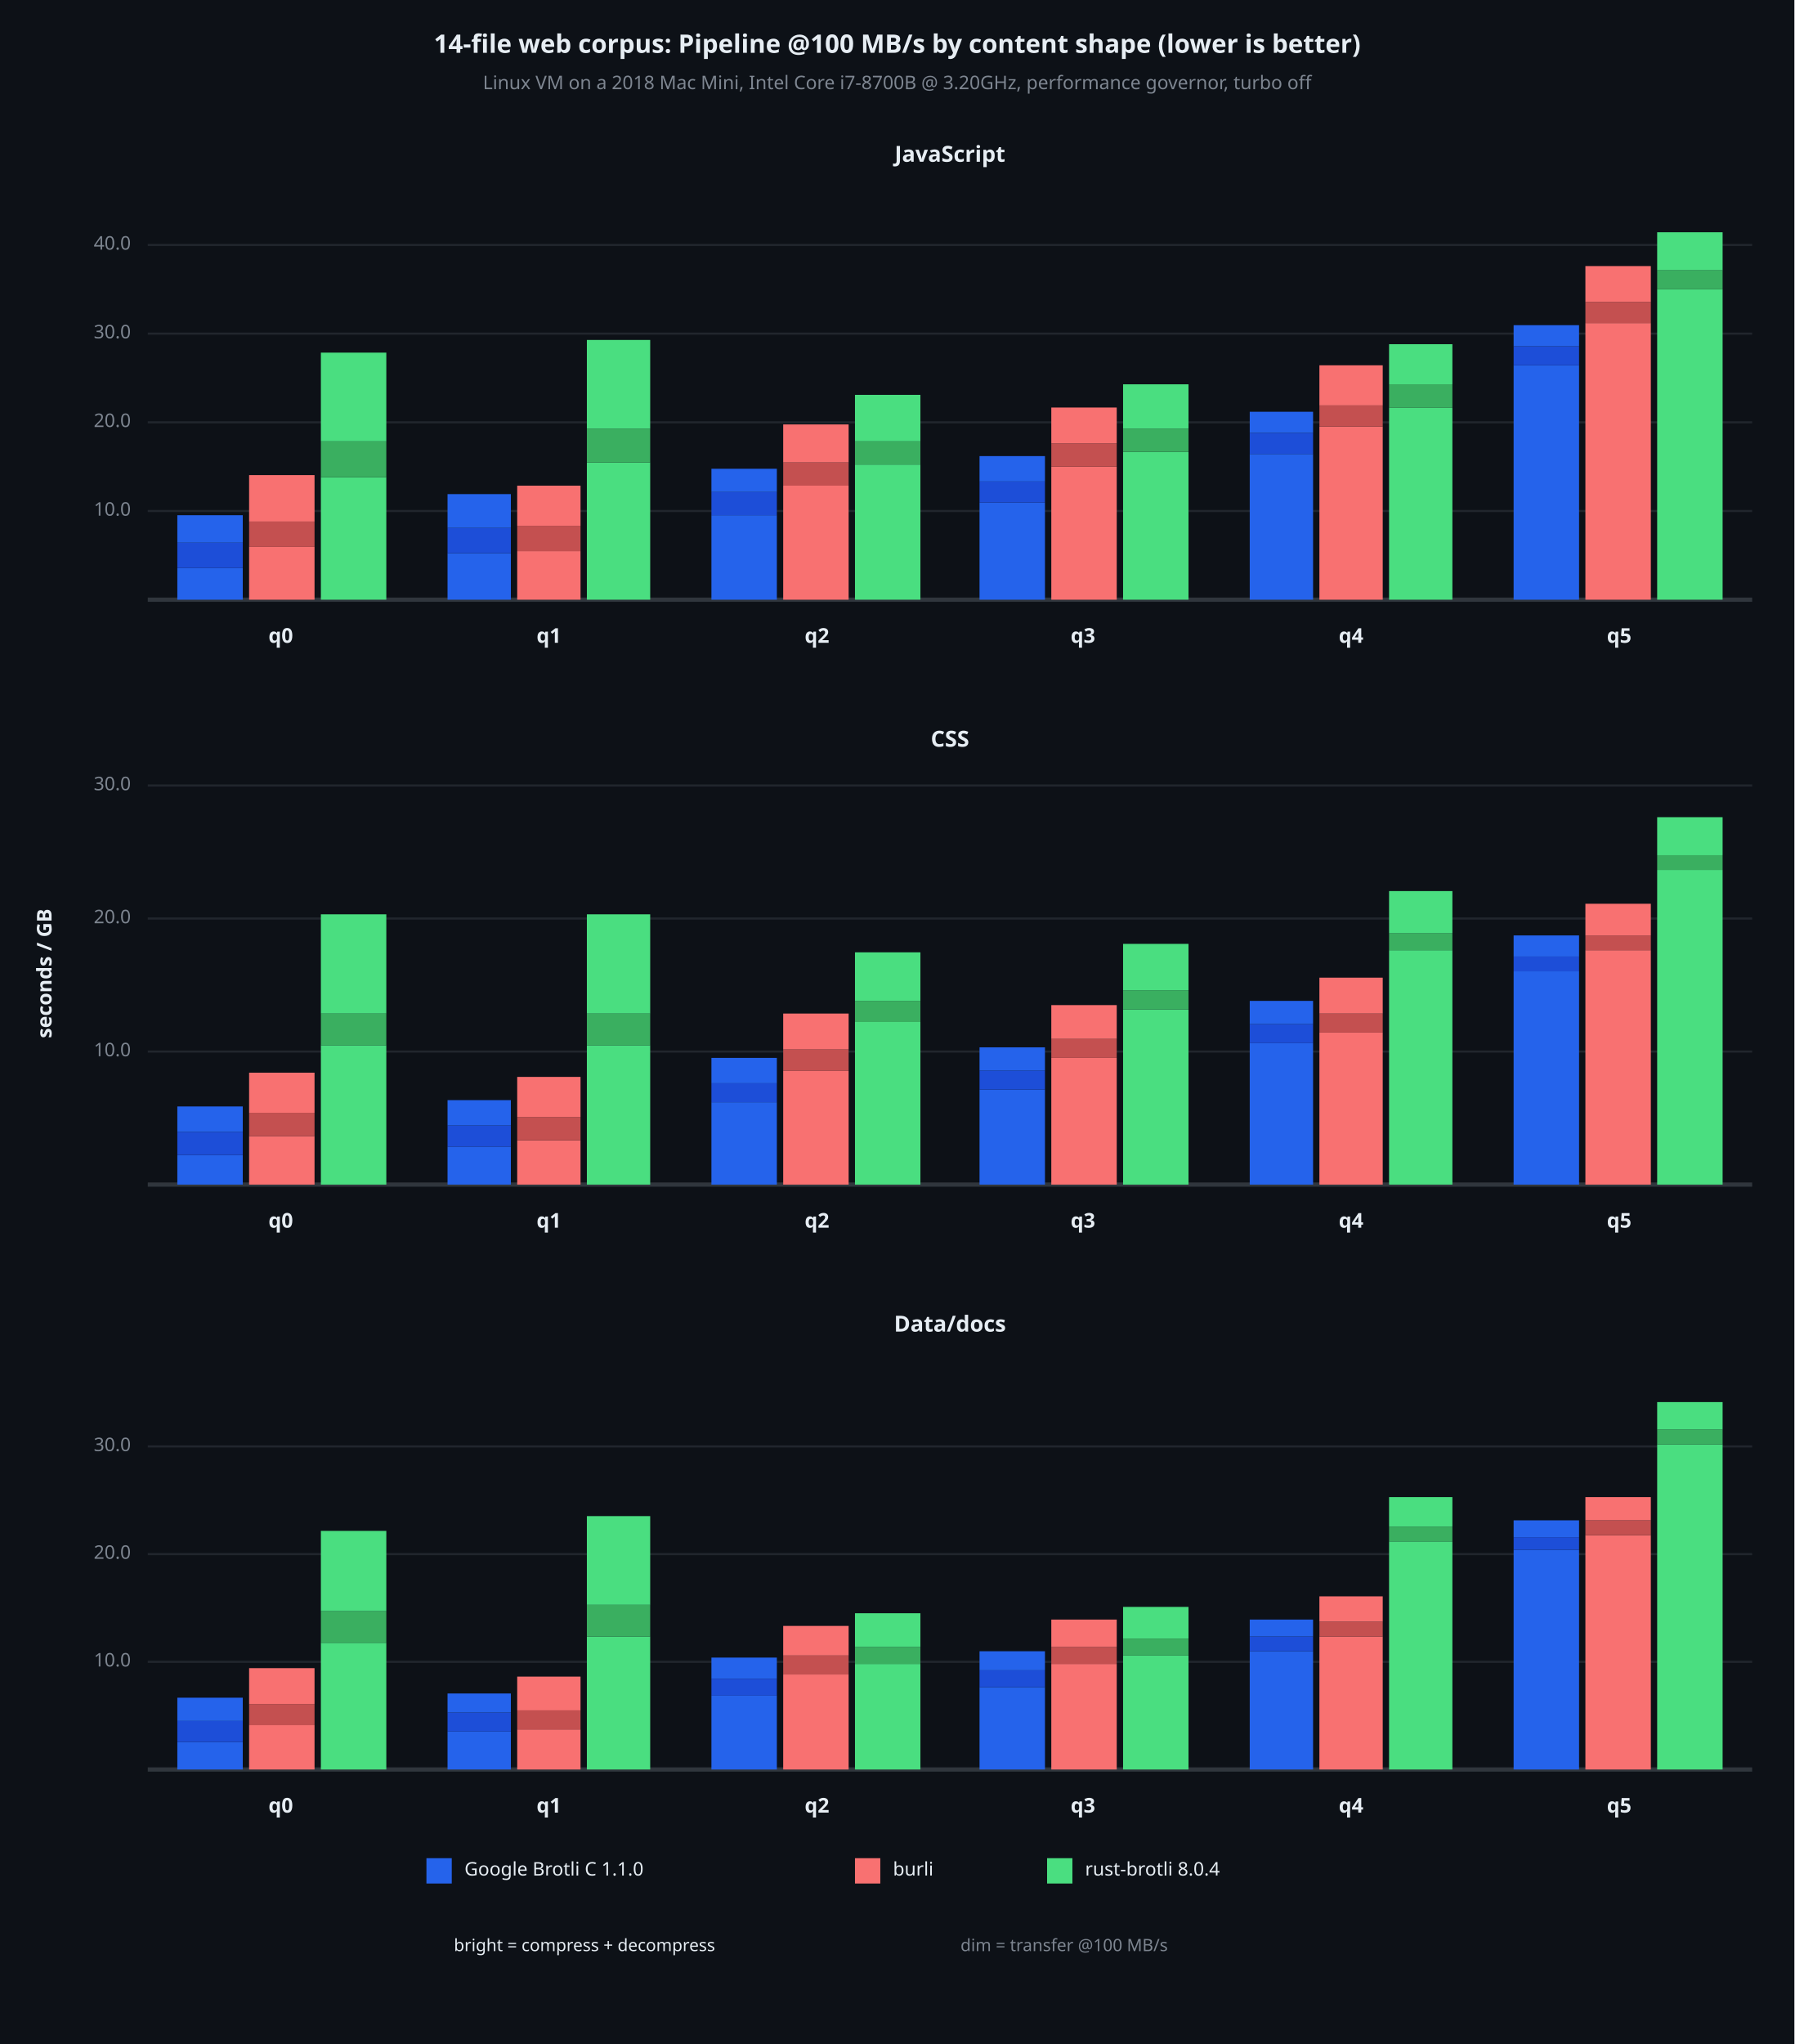
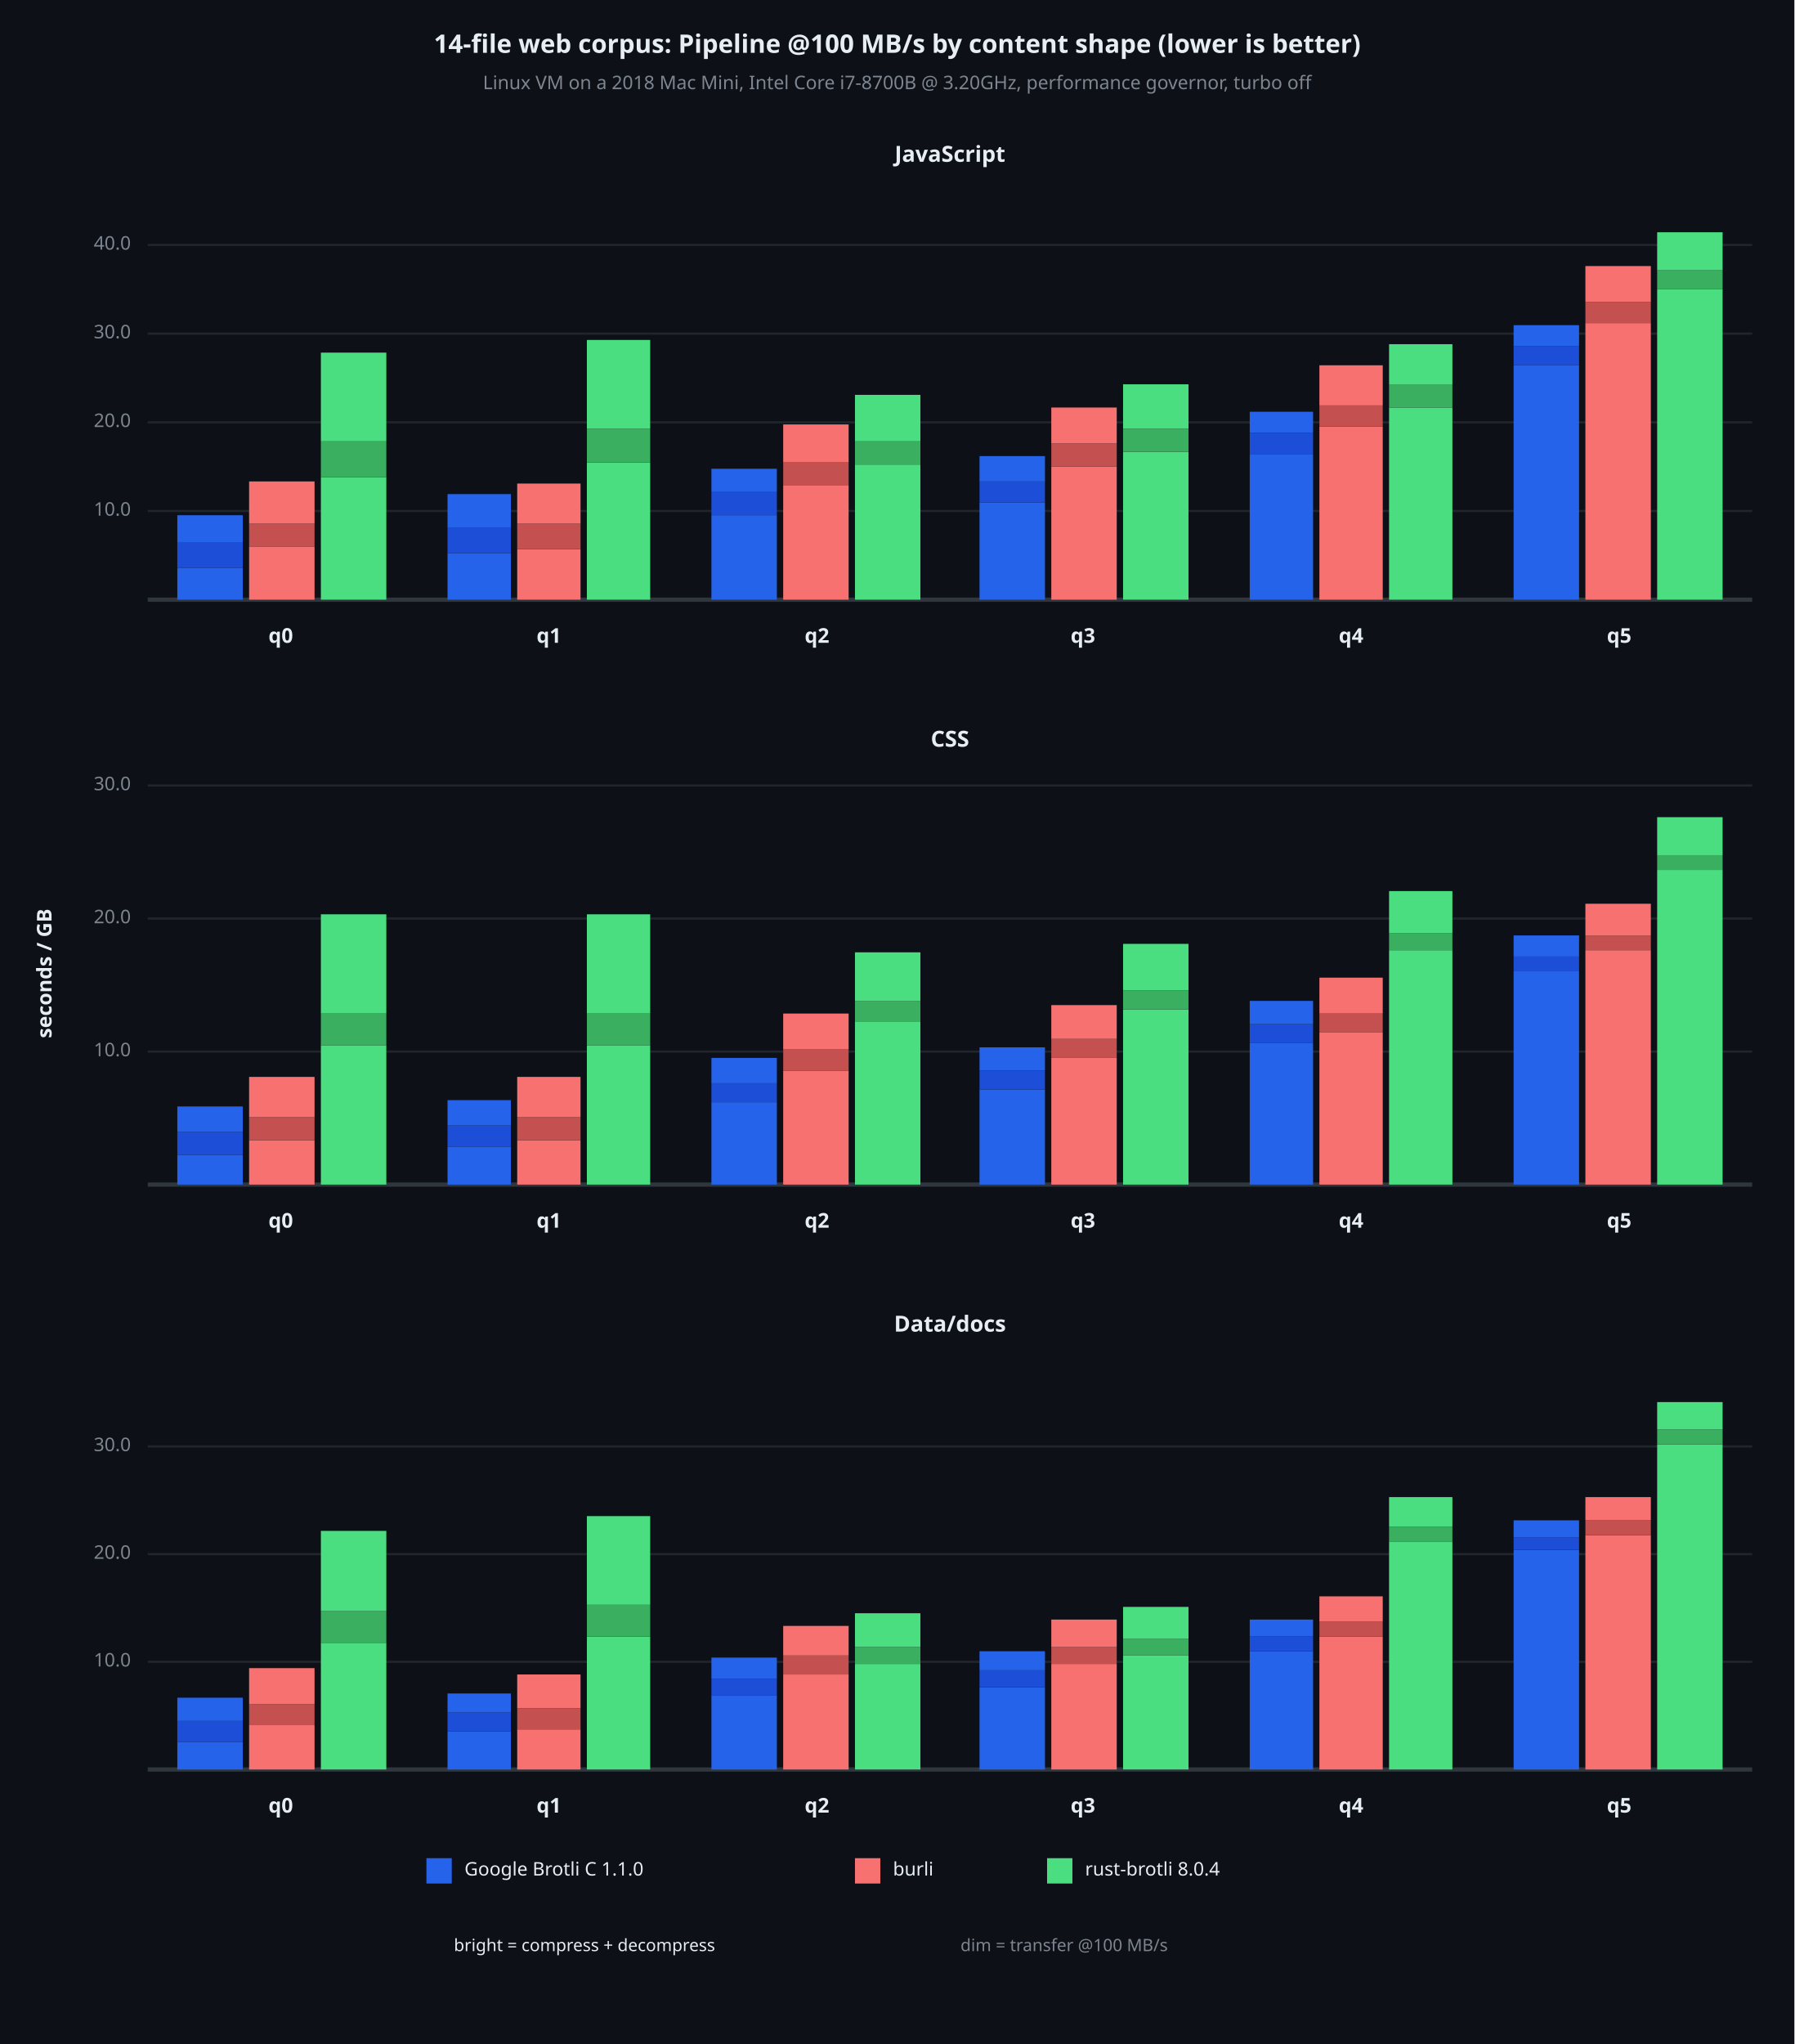
<svg xmlns="http://www.w3.org/2000/svg" viewBox="0 0 850 968" font-family="system-ui, -apple-system, sans-serif">
  <rect x="0" y="0" width="850" height="968" opacity="1" fill="#0D1117" stroke="none" />
  <text x="425" y="22" dy="0.5ex" text-anchor="middle" font-family="sans-serif" font-size="12.097" opacity="1" fill="#E6EDF3" font-weight="bold">
14-file web corpus: Pipeline @100 MB/s by content shape (lower is better)
</text>
  <text x="425" y="40" dy="0.5ex" text-anchor="middle" font-family="sans-serif" font-size="8.871" opacity="1" fill="#7D8590">
Linux VM on a 2018 Mac Mini, Intel Core i7-8700B @ 3.20GHz, performance governor, turbo off
</text>
  <text x="22" y="461" dy="0.5ex" text-anchor="middle" font-family="sans-serif" font-size="9.677" opacity="1" fill="#E6EDF3" font-weight="bold" transform="rotate(270, 22, 461)">
seconds / GB
</text>
  <text x="450" y="74" dy="0.5ex" text-anchor="middle" font-family="sans-serif" font-size="10.484" opacity="1" fill="#E6EDF3" font-weight="bold">
JavaScript
</text>
  <polyline fill="none" opacity="1" stroke="#21262D" stroke-width="1" points="70,242 830,242 " />
  <text x="62" y="242" dy="0.5ex" text-anchor="end" font-family="sans-serif" font-size="8.871" opacity="1" fill="#7D8590">
10.0
</text>
  <polyline fill="none" opacity="1" stroke="#21262D" stroke-width="1" points="70,200 830,200 " />
  <text x="62" y="200" dy="0.5ex" text-anchor="end" font-family="sans-serif" font-size="8.871" opacity="1" fill="#7D8590">
20.0
</text>
  <polyline fill="none" opacity="1" stroke="#21262D" stroke-width="1" points="70,158 830,158 " />
  <text x="62" y="158" dy="0.5ex" text-anchor="end" font-family="sans-serif" font-size="8.871" opacity="1" fill="#7D8590">
30.0
</text>
  <polyline fill="none" opacity="1" stroke="#21262D" stroke-width="1" points="70,116 830,116 " />
  <text x="62" y="116" dy="0.5ex" text-anchor="end" font-family="sans-serif" font-size="8.871" opacity="1" fill="#7D8590">
40.0
</text>
  <polyline fill="none" opacity="1" stroke="#30363D" stroke-width="2" points="70,284 830,284 " />
  <rect x="84" y="269" width="31" height="15" opacity="1" fill="#2563EB" stroke="none" />
  <rect x="84" y="257" width="31" height="12" opacity="1" fill="#1D4ED8" stroke="none" />
  <rect x="84" y="244" width="31" height="13" opacity="1" fill="#2563EB" stroke="none" />
  <rect x="118" y="259" width="31" height="25" opacity="1" fill="#F87171" stroke="none" />
-   <rect x="118" y="247" width="31" height="12" opacity="1" fill="#C45050" stroke="none" />
-   <rect x="118" y="225" width="31" height="22" opacity="1" fill="#F87171" stroke="none" />
+   <rect x="118" y="248" width="31" height="11" opacity="1" fill="#C45050" stroke="none" />
+   <rect x="118" y="228" width="31" height="20" opacity="1" fill="#F87171" stroke="none" />
  <rect x="152" y="226" width="31" height="58" opacity="1" fill="#4ADE80" stroke="none" />
  <rect x="152" y="209" width="31" height="17" opacity="1" fill="#3AAF60" stroke="none" />
  <rect x="152" y="167" width="31" height="42" opacity="1" fill="#4ADE80" stroke="none" />
  <text x="133" y="302" dy="0.5ex" text-anchor="middle" font-family="sans-serif" font-size="9.677" opacity="1" fill="#E6EDF3" font-weight="bold">
q0
</text>
  <rect x="212" y="262" width="30" height="22" opacity="1" fill="#2563EB" stroke="none" />
  <rect x="212" y="250" width="30" height="12" opacity="1" fill="#1D4ED8" stroke="none" />
  <rect x="212" y="234" width="30" height="16" opacity="1" fill="#2563EB" stroke="none" />
-   <rect x="245" y="261" width="30" height="23" opacity="1" fill="#F87171" stroke="none" />
-   <rect x="245" y="249" width="30" height="12" opacity="1" fill="#C45050" stroke="none" />
-   <rect x="245" y="230" width="30" height="19" opacity="1" fill="#F87171" stroke="none" />
+   <rect x="245" y="260" width="30" height="24" opacity="1" fill="#F87171" stroke="none" />
+   <rect x="245" y="248" width="30" height="12" opacity="1" fill="#C45050" stroke="none" />
+   <rect x="245" y="229" width="30" height="19" opacity="1" fill="#F87171" stroke="none" />
  <rect x="278" y="219" width="30" height="65" opacity="1" fill="#4ADE80" stroke="none" />
  <rect x="278" y="203" width="30" height="16" opacity="1" fill="#3AAF60" stroke="none" />
  <rect x="278" y="161" width="30" height="42" opacity="1" fill="#4ADE80" stroke="none" />
  <text x="260" y="302" dy="0.5ex" text-anchor="middle" font-family="sans-serif" font-size="9.677" opacity="1" fill="#E6EDF3" font-weight="bold">
q1
</text>
  <rect x="337" y="244" width="31" height="40" opacity="1" fill="#2563EB" stroke="none" />
  <rect x="337" y="233" width="31" height="11" opacity="1" fill="#1D4ED8" stroke="none" />
  <rect x="337" y="222" width="31" height="11" opacity="1" fill="#2563EB" stroke="none" />
  <rect x="371" y="230" width="31" height="54" opacity="1" fill="#F87171" stroke="none" />
  <rect x="371" y="219" width="31" height="11" opacity="1" fill="#C45050" stroke="none" />
  <rect x="371" y="201" width="31" height="18" opacity="1" fill="#F87171" stroke="none" />
  <rect x="405" y="220" width="31" height="64" opacity="1" fill="#4ADE80" stroke="none" />
  <rect x="405" y="209" width="31" height="11" opacity="1" fill="#3AAF60" stroke="none" />
  <rect x="405" y="187" width="31" height="22" opacity="1" fill="#4ADE80" stroke="none" />
  <text x="387" y="302" dy="0.5ex" text-anchor="middle" font-family="sans-serif" font-size="9.677" opacity="1" fill="#E6EDF3" font-weight="bold">
q2
</text>
  <rect x="464" y="238" width="31" height="46" opacity="1" fill="#2563EB" stroke="none" />
  <rect x="464" y="228" width="31" height="10" opacity="1" fill="#1D4ED8" stroke="none" />
  <rect x="464" y="216" width="31" height="12" opacity="1" fill="#2563EB" stroke="none" />
  <rect x="498" y="221" width="31" height="63" opacity="1" fill="#F87171" stroke="none" />
  <rect x="498" y="210" width="31" height="11" opacity="1" fill="#C45050" stroke="none" />
  <rect x="498" y="193" width="31" height="17" opacity="1" fill="#F87171" stroke="none" />
  <rect x="532" y="214" width="31" height="70" opacity="1" fill="#4ADE80" stroke="none" />
  <rect x="532" y="203" width="31" height="11" opacity="1" fill="#3AAF60" stroke="none" />
  <rect x="532" y="182" width="31" height="21" opacity="1" fill="#4ADE80" stroke="none" />
  <text x="513" y="302" dy="0.5ex" text-anchor="middle" font-family="sans-serif" font-size="9.677" opacity="1" fill="#E6EDF3" font-weight="bold">
q3
</text>
  <rect x="592" y="215" width="30" height="69" opacity="1" fill="#2563EB" stroke="none" />
  <rect x="592" y="205" width="30" height="10" opacity="1" fill="#1D4ED8" stroke="none" />
  <rect x="592" y="195" width="30" height="10" opacity="1" fill="#2563EB" stroke="none" />
  <rect x="625" y="202" width="30" height="82" opacity="1" fill="#F87171" stroke="none" />
  <rect x="625" y="192" width="30" height="10" opacity="1" fill="#C45050" stroke="none" />
  <rect x="625" y="173" width="30" height="19" opacity="1" fill="#F87171" stroke="none" />
  <rect x="658" y="193" width="30" height="91" opacity="1" fill="#4ADE80" stroke="none" />
  <rect x="658" y="182" width="30" height="11" opacity="1" fill="#3AAF60" stroke="none" />
  <rect x="658" y="163" width="30" height="19" opacity="1" fill="#4ADE80" stroke="none" />
  <text x="640" y="302" dy="0.5ex" text-anchor="middle" font-family="sans-serif" font-size="9.677" opacity="1" fill="#E6EDF3" font-weight="bold">
q4
</text>
  <rect x="717" y="173" width="31" height="111" opacity="1" fill="#2563EB" stroke="none" />
  <rect x="717" y="164" width="31" height="9" opacity="1" fill="#1D4ED8" stroke="none" />
  <rect x="717" y="154" width="31" height="10" opacity="1" fill="#2563EB" stroke="none" />
  <rect x="751" y="153" width="31" height="131" opacity="1" fill="#F87171" stroke="none" />
  <rect x="751" y="143" width="31" height="10" opacity="1" fill="#C45050" stroke="none" />
  <rect x="751" y="126" width="31" height="17" opacity="1" fill="#F87171" stroke="none" />
  <rect x="785" y="137" width="31" height="147" opacity="1" fill="#4ADE80" stroke="none" />
  <rect x="785" y="128" width="31" height="9" opacity="1" fill="#3AAF60" stroke="none" />
  <rect x="785" y="110" width="31" height="18" opacity="1" fill="#4ADE80" stroke="none" />
  <text x="767" y="302" dy="0.5ex" text-anchor="middle" font-family="sans-serif" font-size="9.677" opacity="1" fill="#E6EDF3" font-weight="bold">
q5
</text>
  <text x="450" y="351" dy="0.5ex" text-anchor="middle" font-family="sans-serif" font-size="10.484" opacity="1" fill="#E6EDF3" font-weight="bold">
CSS
</text>
  <polyline fill="none" opacity="1" stroke="#21262D" stroke-width="1" points="70,498 830,498 " />
  <text x="62" y="498" dy="0.5ex" text-anchor="end" font-family="sans-serif" font-size="8.871" opacity="1" fill="#7D8590">
10.0
</text>
  <polyline fill="none" opacity="1" stroke="#21262D" stroke-width="1" points="70,435 830,435 " />
  <text x="62" y="435" dy="0.5ex" text-anchor="end" font-family="sans-serif" font-size="8.871" opacity="1" fill="#7D8590">
20.0
</text>
  <polyline fill="none" opacity="1" stroke="#21262D" stroke-width="1" points="70,372 830,372 " />
  <text x="62" y="372" dy="0.5ex" text-anchor="end" font-family="sans-serif" font-size="8.871" opacity="1" fill="#7D8590">
30.0
</text>
  <polyline fill="none" opacity="1" stroke="#30363D" stroke-width="2" points="70,561 830,561 " />
  <rect x="84" y="547" width="31" height="14" opacity="1" fill="#2563EB" stroke="none" />
  <rect x="84" y="536" width="31" height="11" opacity="1" fill="#1D4ED8" stroke="none" />
  <rect x="84" y="524" width="31" height="12" opacity="1" fill="#2563EB" stroke="none" />
-   <rect x="118" y="538" width="31" height="23" opacity="1" fill="#F87171" stroke="none" />
-   <rect x="118" y="527" width="31" height="11" opacity="1" fill="#C45050" stroke="none" />
-   <rect x="118" y="508" width="31" height="19" opacity="1" fill="#F87171" stroke="none" />
+   <rect x="118" y="540" width="31" height="21" opacity="1" fill="#F87171" stroke="none" />
+   <rect x="118" y="529" width="31" height="11" opacity="1" fill="#C45050" stroke="none" />
+   <rect x="118" y="510" width="31" height="19" opacity="1" fill="#F87171" stroke="none" />
  <rect x="152" y="495" width="31" height="66" opacity="1" fill="#4ADE80" stroke="none" />
  <rect x="152" y="480" width="31" height="15" opacity="1" fill="#3AAF60" stroke="none" />
  <rect x="152" y="433" width="31" height="47" opacity="1" fill="#4ADE80" stroke="none" />
  <text x="133" y="579" dy="0.5ex" text-anchor="middle" font-family="sans-serif" font-size="9.677" opacity="1" fill="#E6EDF3" font-weight="bold">
q0
</text>
  <rect x="212" y="543" width="30" height="18" opacity="1" fill="#2563EB" stroke="none" />
  <rect x="212" y="533" width="30" height="10" opacity="1" fill="#1D4ED8" stroke="none" />
  <rect x="212" y="521" width="30" height="12" opacity="1" fill="#2563EB" stroke="none" />
  <rect x="245" y="540" width="30" height="21" opacity="1" fill="#F87171" stroke="none" />
  <rect x="245" y="529" width="30" height="11" opacity="1" fill="#C45050" stroke="none" />
  <rect x="245" y="510" width="30" height="19" opacity="1" fill="#F87171" stroke="none" />
  <rect x="278" y="495" width="30" height="66" opacity="1" fill="#4ADE80" stroke="none" />
  <rect x="278" y="480" width="30" height="15" opacity="1" fill="#3AAF60" stroke="none" />
  <rect x="278" y="433" width="30" height="47" opacity="1" fill="#4ADE80" stroke="none" />
  <text x="260" y="579" dy="0.5ex" text-anchor="middle" font-family="sans-serif" font-size="9.677" opacity="1" fill="#E6EDF3" font-weight="bold">
q1
</text>
  <rect x="337" y="522" width="31" height="39" opacity="1" fill="#2563EB" stroke="none" />
  <rect x="337" y="513" width="31" height="9" opacity="1" fill="#1D4ED8" stroke="none" />
  <rect x="337" y="501" width="31" height="12" opacity="1" fill="#2563EB" stroke="none" />
  <rect x="371" y="507" width="31" height="54" opacity="1" fill="#F87171" stroke="none" />
  <rect x="371" y="497" width="31" height="10" opacity="1" fill="#C45050" stroke="none" />
  <rect x="371" y="480" width="31" height="17" opacity="1" fill="#F87171" stroke="none" />
  <rect x="405" y="484" width="31" height="77" opacity="1" fill="#4ADE80" stroke="none" />
  <rect x="405" y="474" width="31" height="10" opacity="1" fill="#3AAF60" stroke="none" />
  <rect x="405" y="451" width="31" height="23" opacity="1" fill="#4ADE80" stroke="none" />
  <text x="387" y="579" dy="0.5ex" text-anchor="middle" font-family="sans-serif" font-size="9.677" opacity="1" fill="#E6EDF3" font-weight="bold">
q2
</text>
  <rect x="464" y="516" width="31" height="45" opacity="1" fill="#2563EB" stroke="none" />
  <rect x="464" y="507" width="31" height="9" opacity="1" fill="#1D4ED8" stroke="none" />
  <rect x="464" y="496" width="31" height="11" opacity="1" fill="#2563EB" stroke="none" />
  <rect x="498" y="501" width="31" height="60" opacity="1" fill="#F87171" stroke="none" />
  <rect x="498" y="492" width="31" height="9" opacity="1" fill="#C45050" stroke="none" />
  <rect x="498" y="476" width="31" height="16" opacity="1" fill="#F87171" stroke="none" />
  <rect x="532" y="478" width="31" height="83" opacity="1" fill="#4ADE80" stroke="none" />
  <rect x="532" y="469" width="31" height="9" opacity="1" fill="#3AAF60" stroke="none" />
  <rect x="532" y="447" width="31" height="22" opacity="1" fill="#4ADE80" stroke="none" />
  <text x="513" y="579" dy="0.5ex" text-anchor="middle" font-family="sans-serif" font-size="9.677" opacity="1" fill="#E6EDF3" font-weight="bold">
q3
</text>
  <rect x="592" y="494" width="30" height="67" opacity="1" fill="#2563EB" stroke="none" />
  <rect x="592" y="485" width="30" height="9" opacity="1" fill="#1D4ED8" stroke="none" />
  <rect x="592" y="474" width="30" height="11" opacity="1" fill="#2563EB" stroke="none" />
  <rect x="625" y="489" width="30" height="72" opacity="1" fill="#F87171" stroke="none" />
  <rect x="625" y="480" width="30" height="9" opacity="1" fill="#C45050" stroke="none" />
  <rect x="625" y="463" width="30" height="17" opacity="1" fill="#F87171" stroke="none" />
  <rect x="658" y="450" width="30" height="111" opacity="1" fill="#4ADE80" stroke="none" />
  <rect x="658" y="442" width="30" height="8" opacity="1" fill="#3AAF60" stroke="none" />
  <rect x="658" y="422" width="30" height="20" opacity="1" fill="#4ADE80" stroke="none" />
  <text x="640" y="579" dy="0.5ex" text-anchor="middle" font-family="sans-serif" font-size="9.677" opacity="1" fill="#E6EDF3" font-weight="bold">
q4
</text>
  <rect x="717" y="460" width="31" height="101" opacity="1" fill="#2563EB" stroke="none" />
  <rect x="717" y="453" width="31" height="7" opacity="1" fill="#1D4ED8" stroke="none" />
  <rect x="717" y="443" width="31" height="10" opacity="1" fill="#2563EB" stroke="none" />
  <rect x="751" y="450" width="31" height="111" opacity="1" fill="#F87171" stroke="none" />
  <rect x="751" y="443" width="31" height="7" opacity="1" fill="#C45050" stroke="none" />
  <rect x="751" y="428" width="31" height="15" opacity="1" fill="#F87171" stroke="none" />
  <rect x="785" y="412" width="31" height="149" opacity="1" fill="#4ADE80" stroke="none" />
  <rect x="785" y="405" width="31" height="7" opacity="1" fill="#3AAF60" stroke="none" />
  <rect x="785" y="387" width="31" height="18" opacity="1" fill="#4ADE80" stroke="none" />
  <text x="767" y="579" dy="0.5ex" text-anchor="middle" font-family="sans-serif" font-size="9.677" opacity="1" fill="#E6EDF3" font-weight="bold">
q5
</text>
  <text x="450" y="628" dy="0.5ex" text-anchor="middle" font-family="sans-serif" font-size="10.484" opacity="1" fill="#E6EDF3" font-weight="bold">
Data/docs
</text>
  <polyline fill="none" opacity="1" stroke="#21262D" stroke-width="1" points="70,787 830,787 " />
  <text x="62" y="787" dy="0.5ex" text-anchor="end" font-family="sans-serif" font-size="8.871" opacity="1" fill="#7D8590">
10.0
</text>
  <polyline fill="none" opacity="1" stroke="#21262D" stroke-width="1" points="70,736 830,736 " />
  <text x="62" y="736" dy="0.5ex" text-anchor="end" font-family="sans-serif" font-size="8.871" opacity="1" fill="#7D8590">
20.0
</text>
  <polyline fill="none" opacity="1" stroke="#21262D" stroke-width="1" points="70,685 830,685 " />
  <text x="62" y="685" dy="0.5ex" text-anchor="end" font-family="sans-serif" font-size="8.871" opacity="1" fill="#7D8590">
30.0
</text>
  <polyline fill="none" opacity="1" stroke="#30363D" stroke-width="2" points="70,838 830,838 " />
  <rect x="84" y="825" width="31" height="13" opacity="1" fill="#2563EB" stroke="none" />
  <rect x="84" y="815" width="31" height="10" opacity="1" fill="#1D4ED8" stroke="none" />
  <rect x="84" y="804" width="31" height="11" opacity="1" fill="#2563EB" stroke="none" />
  <rect x="118" y="817" width="31" height="21" opacity="1" fill="#F87171" stroke="none" />
  <rect x="118" y="807" width="31" height="10" opacity="1" fill="#C45050" stroke="none" />
  <rect x="118" y="790" width="31" height="17" opacity="1" fill="#F87171" stroke="none" />
  <rect x="152" y="778" width="31" height="60" opacity="1" fill="#4ADE80" stroke="none" />
  <rect x="152" y="763" width="31" height="15" opacity="1" fill="#3AAF60" stroke="none" />
  <rect x="152" y="725" width="31" height="38" opacity="1" fill="#4ADE80" stroke="none" />
  <text x="133" y="856" dy="0.5ex" text-anchor="middle" font-family="sans-serif" font-size="9.677" opacity="1" fill="#E6EDF3" font-weight="bold">
q0
</text>
  <rect x="212" y="820" width="30" height="18" opacity="1" fill="#2563EB" stroke="none" />
  <rect x="212" y="811" width="30" height="9" opacity="1" fill="#1D4ED8" stroke="none" />
  <rect x="212" y="802" width="30" height="9" opacity="1" fill="#2563EB" stroke="none" />
  <rect x="245" y="819" width="30" height="19" opacity="1" fill="#F87171" stroke="none" />
-   <rect x="245" y="810" width="30" height="9" opacity="1" fill="#C45050" stroke="none" />
-   <rect x="245" y="794" width="30" height="16" opacity="1" fill="#F87171" stroke="none" />
+   <rect x="245" y="809" width="30" height="10" opacity="1" fill="#C45050" stroke="none" />
+   <rect x="245" y="793" width="30" height="16" opacity="1" fill="#F87171" stroke="none" />
  <rect x="278" y="775" width="30" height="63" opacity="1" fill="#4ADE80" stroke="none" />
  <rect x="278" y="760" width="30" height="15" opacity="1" fill="#3AAF60" stroke="none" />
  <rect x="278" y="718" width="30" height="42" opacity="1" fill="#4ADE80" stroke="none" />
  <text x="260" y="856" dy="0.5ex" text-anchor="middle" font-family="sans-serif" font-size="9.677" opacity="1" fill="#E6EDF3" font-weight="bold">
q1
</text>
  <rect x="337" y="803" width="31" height="35" opacity="1" fill="#2563EB" stroke="none" />
  <rect x="337" y="795" width="31" height="8" opacity="1" fill="#1D4ED8" stroke="none" />
  <rect x="337" y="785" width="31" height="10" opacity="1" fill="#2563EB" stroke="none" />
  <rect x="371" y="793" width="31" height="45" opacity="1" fill="#F87171" stroke="none" />
  <rect x="371" y="784" width="31" height="9" opacity="1" fill="#C45050" stroke="none" />
  <rect x="371" y="770" width="31" height="14" opacity="1" fill="#F87171" stroke="none" />
  <rect x="405" y="788" width="31" height="50" opacity="1" fill="#4ADE80" stroke="none" />
  <rect x="405" y="780" width="31" height="8" opacity="1" fill="#3AAF60" stroke="none" />
  <rect x="405" y="764" width="31" height="16" opacity="1" fill="#4ADE80" stroke="none" />
  <text x="387" y="856" dy="0.5ex" text-anchor="middle" font-family="sans-serif" font-size="9.677" opacity="1" fill="#E6EDF3" font-weight="bold">
q2
</text>
  <rect x="464" y="799" width="31" height="39" opacity="1" fill="#2563EB" stroke="none" />
  <rect x="464" y="791" width="31" height="8" opacity="1" fill="#1D4ED8" stroke="none" />
  <rect x="464" y="782" width="31" height="9" opacity="1" fill="#2563EB" stroke="none" />
  <rect x="498" y="788" width="31" height="50" opacity="1" fill="#F87171" stroke="none" />
  <rect x="498" y="780" width="31" height="8" opacity="1" fill="#C45050" stroke="none" />
  <rect x="498" y="767" width="31" height="13" opacity="1" fill="#F87171" stroke="none" />
  <rect x="532" y="784" width="31" height="54" opacity="1" fill="#4ADE80" stroke="none" />
  <rect x="532" y="776" width="31" height="8" opacity="1" fill="#3AAF60" stroke="none" />
  <rect x="532" y="761" width="31" height="15" opacity="1" fill="#4ADE80" stroke="none" />
  <text x="513" y="856" dy="0.5ex" text-anchor="middle" font-family="sans-serif" font-size="9.677" opacity="1" fill="#E6EDF3" font-weight="bold">
q3
</text>
  <rect x="592" y="782" width="30" height="56" opacity="1" fill="#2563EB" stroke="none" />
  <rect x="592" y="775" width="30" height="7" opacity="1" fill="#1D4ED8" stroke="none" />
  <rect x="592" y="767" width="30" height="8" opacity="1" fill="#2563EB" stroke="none" />
  <rect x="625" y="775" width="30" height="63" opacity="1" fill="#F87171" stroke="none" />
  <rect x="625" y="768" width="30" height="7" opacity="1" fill="#C45050" stroke="none" />
  <rect x="625" y="756" width="30" height="12" opacity="1" fill="#F87171" stroke="none" />
  <rect x="658" y="730" width="30" height="108" opacity="1" fill="#4ADE80" stroke="none" />
  <rect x="658" y="723" width="30" height="7" opacity="1" fill="#3AAF60" stroke="none" />
  <rect x="658" y="709" width="30" height="14" opacity="1" fill="#4ADE80" stroke="none" />
  <text x="640" y="856" dy="0.5ex" text-anchor="middle" font-family="sans-serif" font-size="9.677" opacity="1" fill="#E6EDF3" font-weight="bold">
q4
</text>
  <rect x="717" y="734" width="31" height="104" opacity="1" fill="#2563EB" stroke="none" />
  <rect x="717" y="728" width="31" height="6" opacity="1" fill="#1D4ED8" stroke="none" />
  <rect x="717" y="720" width="31" height="8" opacity="1" fill="#2563EB" stroke="none" />
  <rect x="751" y="727" width="31" height="111" opacity="1" fill="#F87171" stroke="none" />
  <rect x="751" y="720" width="31" height="7" opacity="1" fill="#C45050" stroke="none" />
  <rect x="751" y="709" width="31" height="11" opacity="1" fill="#F87171" stroke="none" />
  <rect x="785" y="684" width="31" height="154" opacity="1" fill="#4ADE80" stroke="none" />
  <rect x="785" y="677" width="31" height="7" opacity="1" fill="#3AAF60" stroke="none" />
  <rect x="785" y="664" width="31" height="13" opacity="1" fill="#4ADE80" stroke="none" />
  <text x="767" y="856" dy="0.5ex" text-anchor="middle" font-family="sans-serif" font-size="9.677" opacity="1" fill="#E6EDF3" font-weight="bold">
q5
</text>
  <rect x="202" y="880" width="12" height="12" opacity="1" fill="#2563EB" stroke="none" />
  <text x="220" y="886" dy="0.5ex" text-anchor="start" font-family="sans-serif" font-size="8.871" opacity="1" fill="#E6EDF3">
Google Brotli C 1.1.0
</text>
  <rect x="405" y="880" width="12" height="12" opacity="1" fill="#F87171" stroke="none" />
  <text x="423" y="886" dy="0.5ex" text-anchor="start" font-family="sans-serif" font-size="8.871" opacity="1" fill="#E6EDF3">
burli
</text>
  <rect x="496" y="880" width="12" height="12" opacity="1" fill="#4ADE80" stroke="none" />
  <text x="514" y="886" dy="0.5ex" text-anchor="start" font-family="sans-serif" font-size="8.871" opacity="1" fill="#E6EDF3">
rust-brotli 8.0.4
</text>
  <text x="215" y="922" dy="0.5ex" text-anchor="start" font-family="sans-serif" font-size="8.065" opacity="1" fill="#E6EDF3">
bright = compress + decompress
</text>
  <text x="455" y="922" dy="0.5ex" text-anchor="start" font-family="sans-serif" font-size="8.065" opacity="1" fill="#7D8590">
dim = transfer @100 MB/s
</text>
</svg>
